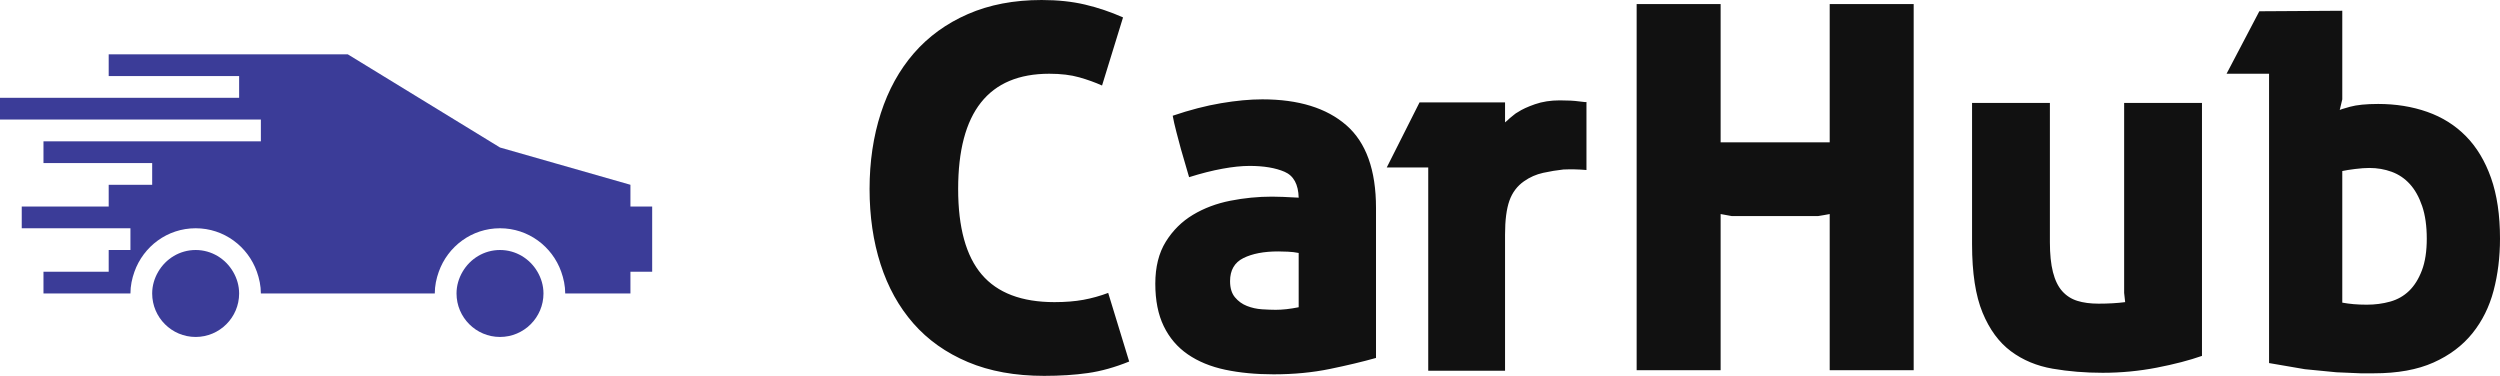
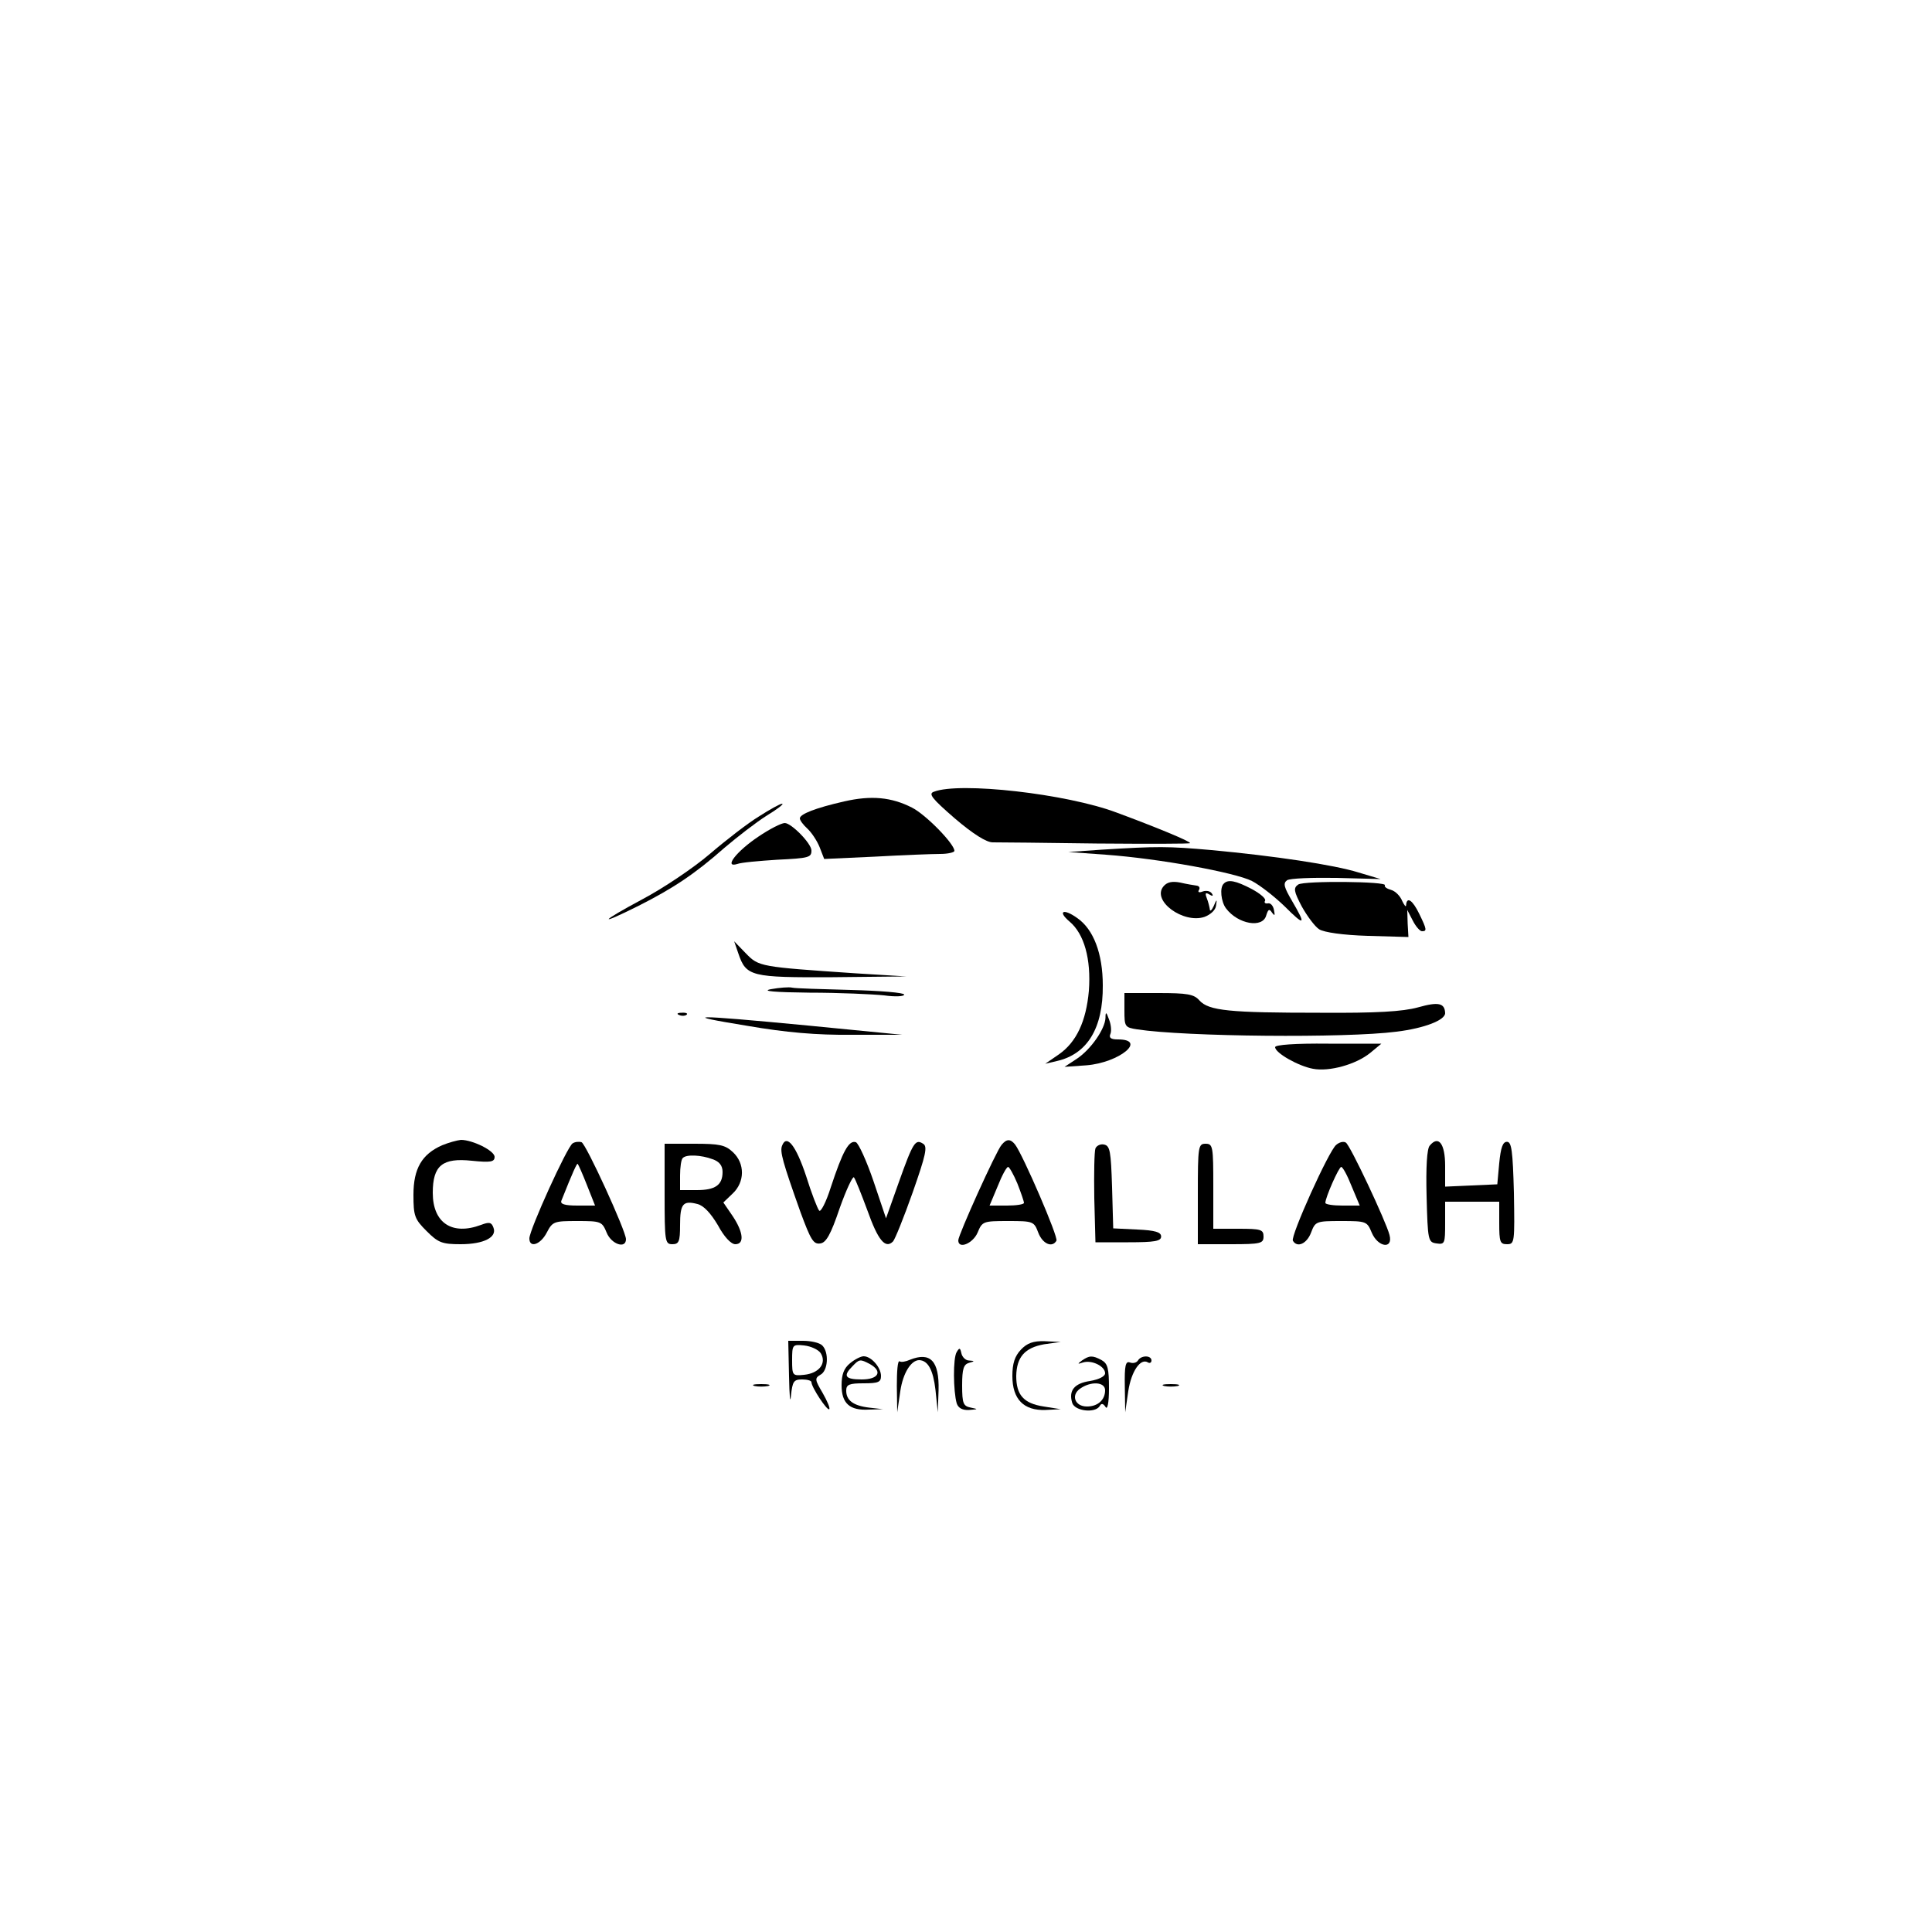
- <svg xmlns="http://www.w3.org/2000/svg" width="501.28" height="75.365" viewBox="0 0 230 34.579" class="css-1j8o68f" version="1.1" id="svg17">
-   <defs id="SvgjsDefs2381" />
-   <g id="SvgjsG2382" featurekey="PG4fjM-0" transform="matrix(2,0,0,2,0,-19)" fill="#3b3c98">
-     <g transform="translate(-270 -140)" id="g11">
-       <g id="g9">
-         <path d="M279,161c-0.736,0-1.375,0.405-1.722,1c-0.172,0.295-0.278,0.635-0.278,1c0,1.102,0.897,2,2,2c1.103,0,2-0.898,2-2    c0-0.365-0.105-0.705-0.278-1C280.375,161.405,279.737,161,279,161z" id="path3" />
-         <path d="M293,161c-0.736,0-1.375,0.405-1.722,1c-0.172,0.295-0.278,0.635-0.278,1c0,1.102,0.897,2,2,2c1.103,0,2-0.898,2-2    c0-0.365-0.105-0.705-0.278-1C294.375,161.405,293.737,161,293,161z" id="path5" />
-         <path d="M299,159v-1l-6-1.715L286,152h-11v1h6v1h-11v1h12v1h-10v1h5v1h-2v1h-4v1h5v1h-1v1h-3v1h4c0-0.352,0.072-0.686,0.184-1    c0.414-1.162,1.512-2,2.816-2c1.305,0,2.402,0.838,2.816,2c0.111,0.314,0.184,0.648,0.184,1h8c0-0.352,0.072-0.686,0.184-1    c0.414-1.162,1.512-2,2.816-2c1.305,0,2.402,0.838,2.816,2c0.111,0.314,0.184,0.648,0.184,1h3v-1h1v-3H299z" id="path7" />
-       </g>
-     </g>
-   </g>
-   <g id="SvgjsG2383" featurekey="jxYttZ-0" transform="matrix(2.355529,0,0,2.355529,78.25691,-13.04958)" fill="#111111">
-     <path d="M10.88 19.66 c-0.56 0.227 -1.097 0.377 -1.61 0.45 s-1.083 0.11 -1.71 0.11 c-1.133 0 -2.127 -0.18 -2.98 -0.54 s-1.563 -0.863 -2.13 -1.51 s-0.993 -1.417 -1.28 -2.31 s-0.43 -1.873 -0.43 -2.94 s0.147 -2.053 0.44 -2.96 s0.723 -1.687 1.29 -2.34 s1.27 -1.163 2.11 -1.53 s1.8 -0.55 2.88 -0.55 c0.627 0 1.193 0.06 1.7 0.18 s1 0.287 1.48 0.5 l-0.82 2.66 c-0.267 -0.12 -0.563 -0.227 -0.89 -0.32 s-0.717 -0.14 -1.17 -0.14 c-2.373 0 -3.56 1.5 -3.56 4.5 c0 1.507 0.307 2.62 0.92 3.34 s1.56 1.08 2.84 1.08 c0.427 0 0.803 -0.03 1.13 -0.09 s0.65 -0.15 0.97 -0.27 z M17.5 15.42 c-0.133 -0.027 -0.273 -0.043 -0.42 -0.05 s-0.273 -0.01 -0.38 -0.01 c-0.56 0 -1.013 0.087 -1.36 0.26 s-0.52 0.473 -0.52 0.9 c0 0.267 0.063 0.477 0.19 0.63 s0.283 0.267 0.47 0.34 s0.383 0.117 0.59 0.13 s0.383 0.02 0.53 0.02 c0.267 0 0.567 -0.033 0.9 -0.1 l0 -2.12 z M16.46 13.22 c0.107 0 0.25 0.003 0.43 0.01 s0.383 0.017 0.61 0.03 c-0.013 -0.52 -0.197 -0.857 -0.55 -1.01 s-0.81 -0.23 -1.37 -0.23 c-0.307 0 -0.66 0.037 -1.06 0.11 s-0.833 0.183 -1.3 0.33 l-0.32 -1.1 c-0.04 -0.147 -0.097 -0.36 -0.17 -0.64 s-0.123 -0.5 -0.15 -0.66 c0.667 -0.227 1.297 -0.39 1.89 -0.49 s1.13 -0.15 1.61 -0.15 c1.413 0 2.507 0.337 3.28 1.01 s1.16 1.75 1.16 3.23 l0 5.86 c-0.52 0.147 -1.12 0.29 -1.8 0.43 s-1.413 0.21 -2.2 0.21 c-0.693 0 -1.323 -0.06 -1.89 -0.18 s-1.053 -0.32 -1.46 -0.6 s-0.72 -0.647 -0.94 -1.1 s-0.33 -1.007 -0.33 -1.66 s0.137 -1.2 0.41 -1.64 s0.627 -0.79 1.06 -1.05 s0.92 -0.443 1.46 -0.55 s1.083 -0.16 1.63 -0.16 z M26.06 9.92 c0.16 -0.107 0.383 -0.21 0.67 -0.31 s0.61 -0.15 0.97 -0.15 c0.307 0 0.557 0.013 0.75 0.04 s0.29 0.033 0.29 0.02 l0 2.66 c-0.307 -0.027 -0.607 -0.033 -0.9 -0.02 c-0.253 0.027 -0.517 0.07 -0.79 0.13 s-0.523 0.17 -0.75 0.33 c-0.267 0.187 -0.457 0.44 -0.57 0.76 s-0.17 0.76 -0.17 1.32 l0 5.32 l-3 0 l0 -7.94 l-1.62 0 l1.28 -2.54 l3.34 0 l0 0.78 c0.067 -0.053 0.127 -0.107 0.18 -0.16 c0.053 -0.04 0.107 -0.083 0.16 -0.13 s0.107 -0.083 0.16 -0.11 z M30.7 5.7 l3.28 -0 l0 5.4 l4.26 0 l0 -5.4 l3.28 0 l0 14.3 l-3.28 0 l0 -6.1 c-0.08 0.013 -0.153 0.027 -0.22 0.04 l-0.24 0.04 l-3.36 0 l-0.44 -0.08 l0 6.1 l-3.28 0 l0 -14.3 z M43.8 9.56 l3.04 -0 l0 5.44 c0 0.467 0.04 0.857 0.12 1.17 s0.2 0.56 0.36 0.74 s0.357 0.307 0.59 0.38 s0.51 0.11 0.83 0.11 c0.387 0 0.733 -0.02 1.04 -0.06 l-0.04 -0.36 l0 -7.42 l3.04 0 l0 9.88 c-0.493 0.173 -1.083 0.327 -1.77 0.46 s-1.39 0.2 -2.11 0.2 c-0.68 0 -1.33 -0.053 -1.95 -0.16 s-1.163 -0.333 -1.63 -0.68 s-0.837 -0.85 -1.11 -1.51 s-0.41 -1.55 -0.41 -2.67 l0 -5.52 z M58.26 5.96 l-0 3.46 l-0.1 0.42 c0 -0.013 0.133 -0.057 0.4 -0.13 s0.633 -0.11 1.1 -0.11 c0.693 0 1.333 0.103 1.92 0.31 s1.09 0.523 1.51 0.95 s0.747 0.97 0.98 1.63 s0.35 1.45 0.35 2.37 c0 0.72 -0.083 1.397 -0.25 2.03 s-0.443 1.19 -0.83 1.67 s-0.893 0.86 -1.52 1.14 s-1.4 0.42 -2.32 0.42 l-0.53 0 l-0.94 -0.04 l-1.23 -0.12 l-1.4 -0.24 l0 -11.3 l-1.66 0 l1.28 -2.44 z M59.22 17.44 c0.32 0 0.623 -0.04 0.91 -0.12 s0.533 -0.22 0.74 -0.42 s0.373 -0.467 0.5 -0.8 s0.19 -0.747 0.19 -1.24 s-0.06 -0.917 -0.18 -1.27 s-0.28 -0.64 -0.48 -0.86 s-0.437 -0.38 -0.71 -0.48 s-0.563 -0.15 -0.87 -0.15 c-0.16 0 -0.347 0.013 -0.56 0.04 s-0.38 0.053 -0.5 0.08 l0 5.14 c0.147 0.027 0.297 0.047 0.45 0.06 s0.323 0.02 0.51 0.02 z" id="path14" />
+ <svg xmlns="http://www.w3.org/2000/svg" version="1.0" width="500pt" height="500pt" viewBox="0 0 500 500" preserveAspectRatio="xMidYMid meet">
+   <g transform="translate(0,500) scale(0.1,-0.1)" fill="#000000" stroke="none">
+     <path d="M2417 2951 c-15 -5 -6 -17 54 -69 48 -41 82 -62 98 -62 15 0 135 -1 269 -3 133 -1 242 -1 242 1 0 5 -90 42 -190 79 -130 49 -407 80 -473 54z" />
+     <path d="M2185 2926 c-75 -17 -115 -33 -115 -44 0 -5 9 -17 19 -26 11 -10 25 -31 32 -48 l12 -31 131 6 c72 4 148 7 169 7 20 0 37 4 37 8 0 18 -74 94 -110 112 -53 27 -105 32 -175 16z" />
+     <path d="M1964 2887 c-28 -17 -85 -61 -127 -97 -42 -36 -121 -89 -174 -117 -112 -60 -118 -71 -10 -17 89 45 145 82 222 150 33 28 82 66 109 83 28 17 46 31 40 31 -5 0 -32 -15 -60 -33z" />
+     <path d="M1963 2835 c-57 -38 -91 -82 -55 -71 10 4 57 8 103 11 83 4 89 6 89 24 0 18 -52 71 -69 71 -9 0 -40 -16 -68 -35z" />
+     <path d="M2850 2801 l-85 -6 97 -7 c138 -10 334 -46 378 -68 21 -11 58 -40 84 -65 53 -53 57 -50 20 13 -21 36 -24 46 -13 54 8 5 65 7 128 6 l114 -3 -57 17 c-64 20 -219 43 -381 58 -113 10 -139 10 -285 1z" />
+     <path d="M3011 2706 c-31 -37 51 -97 106 -79 16 6 29 18 30 29 3 18 2 18 -6 -1 -5 -11 -10 -15 -10 -8 -1 6 -4 19 -8 29 -5 13 -3 15 7 9 8 -5 11 -4 6 3 -4 6 -14 8 -23 5 -10 -4 -14 -2 -10 4 3 5 1 10 -6 11 -7 1 -26 4 -43 8 -21 4 -34 1 -43 -10z" />
+     <path d="M3167 2713 c-11 -10 -7 -47 6 -64 31 -41 95 -52 104 -18 5 16 8 18 15 7 7 -9 8 -8 5 7 -2 11 -9 19 -16 17 -7 -1 -10 2 -7 7 3 5 -12 18 -34 30 -42 22 -62 26 -73 14z" />
+     <path d="M3360 2711 c-13 -9 -12 -17 9 -57 14 -25 34 -52 45 -59 13 -8 61 -15 126 -17 l105 -3 -2 35 -1 35 14 -27 c8 -16 19 -28 24 -28 13 0 13 4 -7 45 -17 35 -32 46 -34 23 0 -7 -4 -2 -10 10 -5 13 -18 26 -29 29 -11 3 -18 8 -16 12 7 10 -208 12 -224 2z" />
+     <path d="M2768 2615 c38 -32 56 -97 50 -179 -7 -79 -32 -133 -78 -165 l-35 -24 30 7 c79 18 120 85 119 196 0 82 -24 145 -66 174 -36 26 -52 18 -20 -9z" />
+     <path d="M1911 2532 c20 -59 33 -62 244 -61 l190 2 -130 8 c-249 17 -251 17 -285 52 l-30 31 11 -32z" />
+     <path d="M1995 2440 c-26 -5 10 -8 100 -9 77 0 164 -4 193 -7 28 -4 52 -3 52 2 0 5 -62 10 -138 12 -75 2 -144 4 -152 6 -8 2 -33 0 -55 -4z" />
+     <path d="M2910 2385 c0 -42 1 -44 33 -49 124 -19 539 -23 671 -6 73 9 126 30 126 48 -1 26 -17 30 -70 15 -40 -11 -108 -15 -254 -14 -233 0 -288 5 -312 32 -14 16 -31 19 -106 19 l-88 0 0 -45z" />
+     <path d="M1758 2373 c7 -3 16 -2 19 1 4 3 -2 6 -13 5 -11 0 -14 -3 -6 -6z" />
+     <path d="M2861 2366 c-1 -29 -38 -82 -74 -106 l-32 -21 57 4 c85 7 158 67 81 67 -18 0 -24 4 -19 15 3 8 1 25 -4 37 -7 20 -9 20 -9 4z" />
+     <path d="M1935 2345 c99 -17 178 -24 270 -23 l130 0 -245 24 c-304 29 -333 28 -155 -1z" />
+     <path d="M3300 2290 c0 -15 60 -49 98 -56 42 -8 111 11 148 41 l29 24 -137 0 c-87 1 -138 -3 -138 -9z" />
+     <path d="M1144 2036 c-52 -23 -74 -60 -74 -128 0 -55 3 -63 34 -94 30 -30 40 -34 88 -34 60 0 95 18 85 43 -5 14 -11 15 -32 7 -75 -28 -125 5 -125 83 0 71 25 91 101 83 49 -5 59 -3 59 10 0 16 -57 44 -87 44 -10 -1 -32 -7 -49 -14z" />
+     <path d="M1482 2041 c-14 -8 -112 -224 -112 -246 0 -26 29 -16 45 15 15 29 19 30 79 30 61 0 64 -1 76 -30 12 -30 50 -43 50 -17 0 21 -103 246 -115 251 -7 2 -17 1 -23 -3z m37 -108 l21 -53 -46 0 c-33 0 -45 4 -41 13 29 73 40 97 42 95 2 -2 13 -27 24 -55z" />
+     <path d="M2024 2035 c-6 -15 1 -41 48 -173 26 -70 33 -83 51 -80 15 2 27 23 50 91 17 48 34 84 37 80 4 -5 19 -43 35 -86 27 -76 46 -100 66 -80 5 5 28 62 51 127 34 97 39 119 27 126 -20 13 -26 4 -63 -100 l-33 -93 -32 95 c-18 53 -39 99 -46 102 -18 6 -34 -23 -65 -117 -12 -38 -26 -65 -30 -60 -4 4 -20 45 -34 90 -26 78 -50 109 -62 78z" />
+     <path d="M2592 2037 c-14 -16 -112 -233 -112 -247 0 -24 38 -8 50 20 12 29 14 30 79 30 65 0 67 -1 78 -30 11 -29 36 -40 47 -21 6 8 -87 223 -107 249 -12 15 -22 15 -35 -1z m41 -100 c9 -23 17 -46 17 -50 0 -4 -20 -7 -44 -7 l-45 0 21 50 c11 28 23 50 27 50 3 0 14 -19 24 -43z" />
+     <path d="M3458 2037 c-19 -15 -119 -237 -112 -248 11 -19 36 -8 47 21 11 29 13 30 78 30 65 0 67 -1 79 -30 16 -38 56 -44 46 -6 -9 35 -102 233 -113 239 -6 4 -17 1 -25 -6z m40 -107 l21 -50 -45 0 c-24 0 -44 3 -44 7 0 14 35 93 41 93 4 0 16 -22 27 -50z" />
+     <path d="M3700 2035 c-7 -8 -10 -55 -8 -131 3 -115 4 -119 26 -122 21 -3 22 0 22 52 l0 56 70 0 70 0 0 -55 c0 -49 2 -55 20 -55 20 0 20 5 18 133 -3 109 -6 132 -18 132 -11 0 -16 -15 -20 -55 l-5 -55 -67 -3 -68 -3 0 54 c0 57 -17 80 -40 52z" />
+     <path d="M1720 1910 c0 -123 1 -130 20 -130 17 0 20 7 20 49 0 55 7 65 45 55 16 -4 34 -23 53 -55 16 -30 34 -49 45 -49 24 0 21 31 -7 73 l-24 35 24 23 c32 30 32 78 1 107 -20 19 -35 22 -100 22 l-77 0 0 -130z m124 90 c18 -6 26 -17 26 -33 0 -34 -19 -47 -67 -47 l-43 0 0 38 c0 21 3 42 7 45 9 10 48 8 77 -3z" />
+     <path d="M2835 2028 c-3 -8 -4 -66 -3 -129 l3 -114 85 0 c69 0 85 3 85 15 0 11 -15 16 -62 18 l-62 3 -3 107 c-3 92 -5 107 -21 110 -9 2 -19 -3 -22 -10z" />
+     <path d="M3100 1910 l0 -130 85 0 c78 0 85 2 85 20 0 18 -7 20 -65 20 l-65 0 0 110 c0 103 -1 110 -20 110 -19 0 -20 -7 -20 -130z" />
+     <path d="M2042 1438 c1 -51 3 -74 5 -50 4 37 7 42 29 42 13 0 24 -3 24 -7 0 -13 41 -75 46 -70 3 2 -5 21 -17 42 -20 34 -21 38 -6 47 20 10 23 58 5 76 -7 7 -29 12 -50 12 l-38 0 2 -92z m82 60 c16 -26 -4 -52 -43 -56 -30 -3 -31 -2 -31 38 0 40 1 41 31 38 18 -2 37 -11 43 -20z" />
+     <path d="M2642 1507 c-16 -17 -22 -36 -22 -68 0 -60 29 -90 86 -88 l39 2 -44 7 c-52 8 -71 30 -71 79 1 49 22 73 72 82 l43 6 -41 2 c-30 1 -46 -5 -62 -22z" />
+     <path d="M2476 1501 c-10 -15 -9 -102 0 -133 4 -12 15 -18 32 -17 24 2 24 2 5 6 -20 4 -23 10 -23 58 0 43 4 54 18 58 15 4 15 5 0 6 -9 0 -18 9 -20 19 -3 14 -5 15 -12 3z" />
+     <path d="M2200 1472 c-16 -13 -22 -29 -22 -57 0 -47 21 -66 71 -63 l36 1 -35 4 c-42 5 -60 19 -60 44 0 16 8 19 45 19 38 0 45 3 45 19 0 22 -25 51 -45 51 -7 0 -23 -8 -35 -18z m51 -2 c34 -19 23 -40 -21 -40 -43 0 -49 9 -24 34 18 19 20 19 45 6z" />
+     <path d="M2355 1481 c-11 -5 -23 -7 -27 -4 -5 2 -7 -26 -7 -64 l1 -68 8 55 c7 47 28 80 49 80 23 -1 36 -26 42 -77 l6 -58 2 57 c2 76 -21 100 -74 79z" />
+     <path d="M2800 1479 c-12 -9 -12 -10 3 -5 23 7 57 -10 57 -28 0 -8 -16 -16 -39 -20 -41 -6 -56 -25 -46 -57 7 -21 59 -27 71 -8 4 8 9 7 15 -2 5 -9 9 10 9 48 0 51 -3 64 -19 73 -24 13 -32 12 -51 -1z m60 -77 c0 -25 -19 -42 -47 -42 -31 0 -42 29 -18 46 28 20 65 18 65 -4z" />
+     <path d="M2945 1479 c-4 -6 -13 -8 -21 -5 -11 4 -14 -8 -13 -62 l1 -67 8 55 c8 52 32 86 51 74 5 -3 9 0 9 5 0 14 -27 14 -35 0z" />
+     <path d="M1953 1413 c9 -2 25 -2 35 0 9 3 1 5 -18 5 -19 0 -27 -2 -17 -5z" />
+     <path d="M3013 1413 c9 -2 25 -2 35 0 9 3 1 5 -18 5 -19 0 -27 -2 -17 -5z" />
  </g>
</svg>
